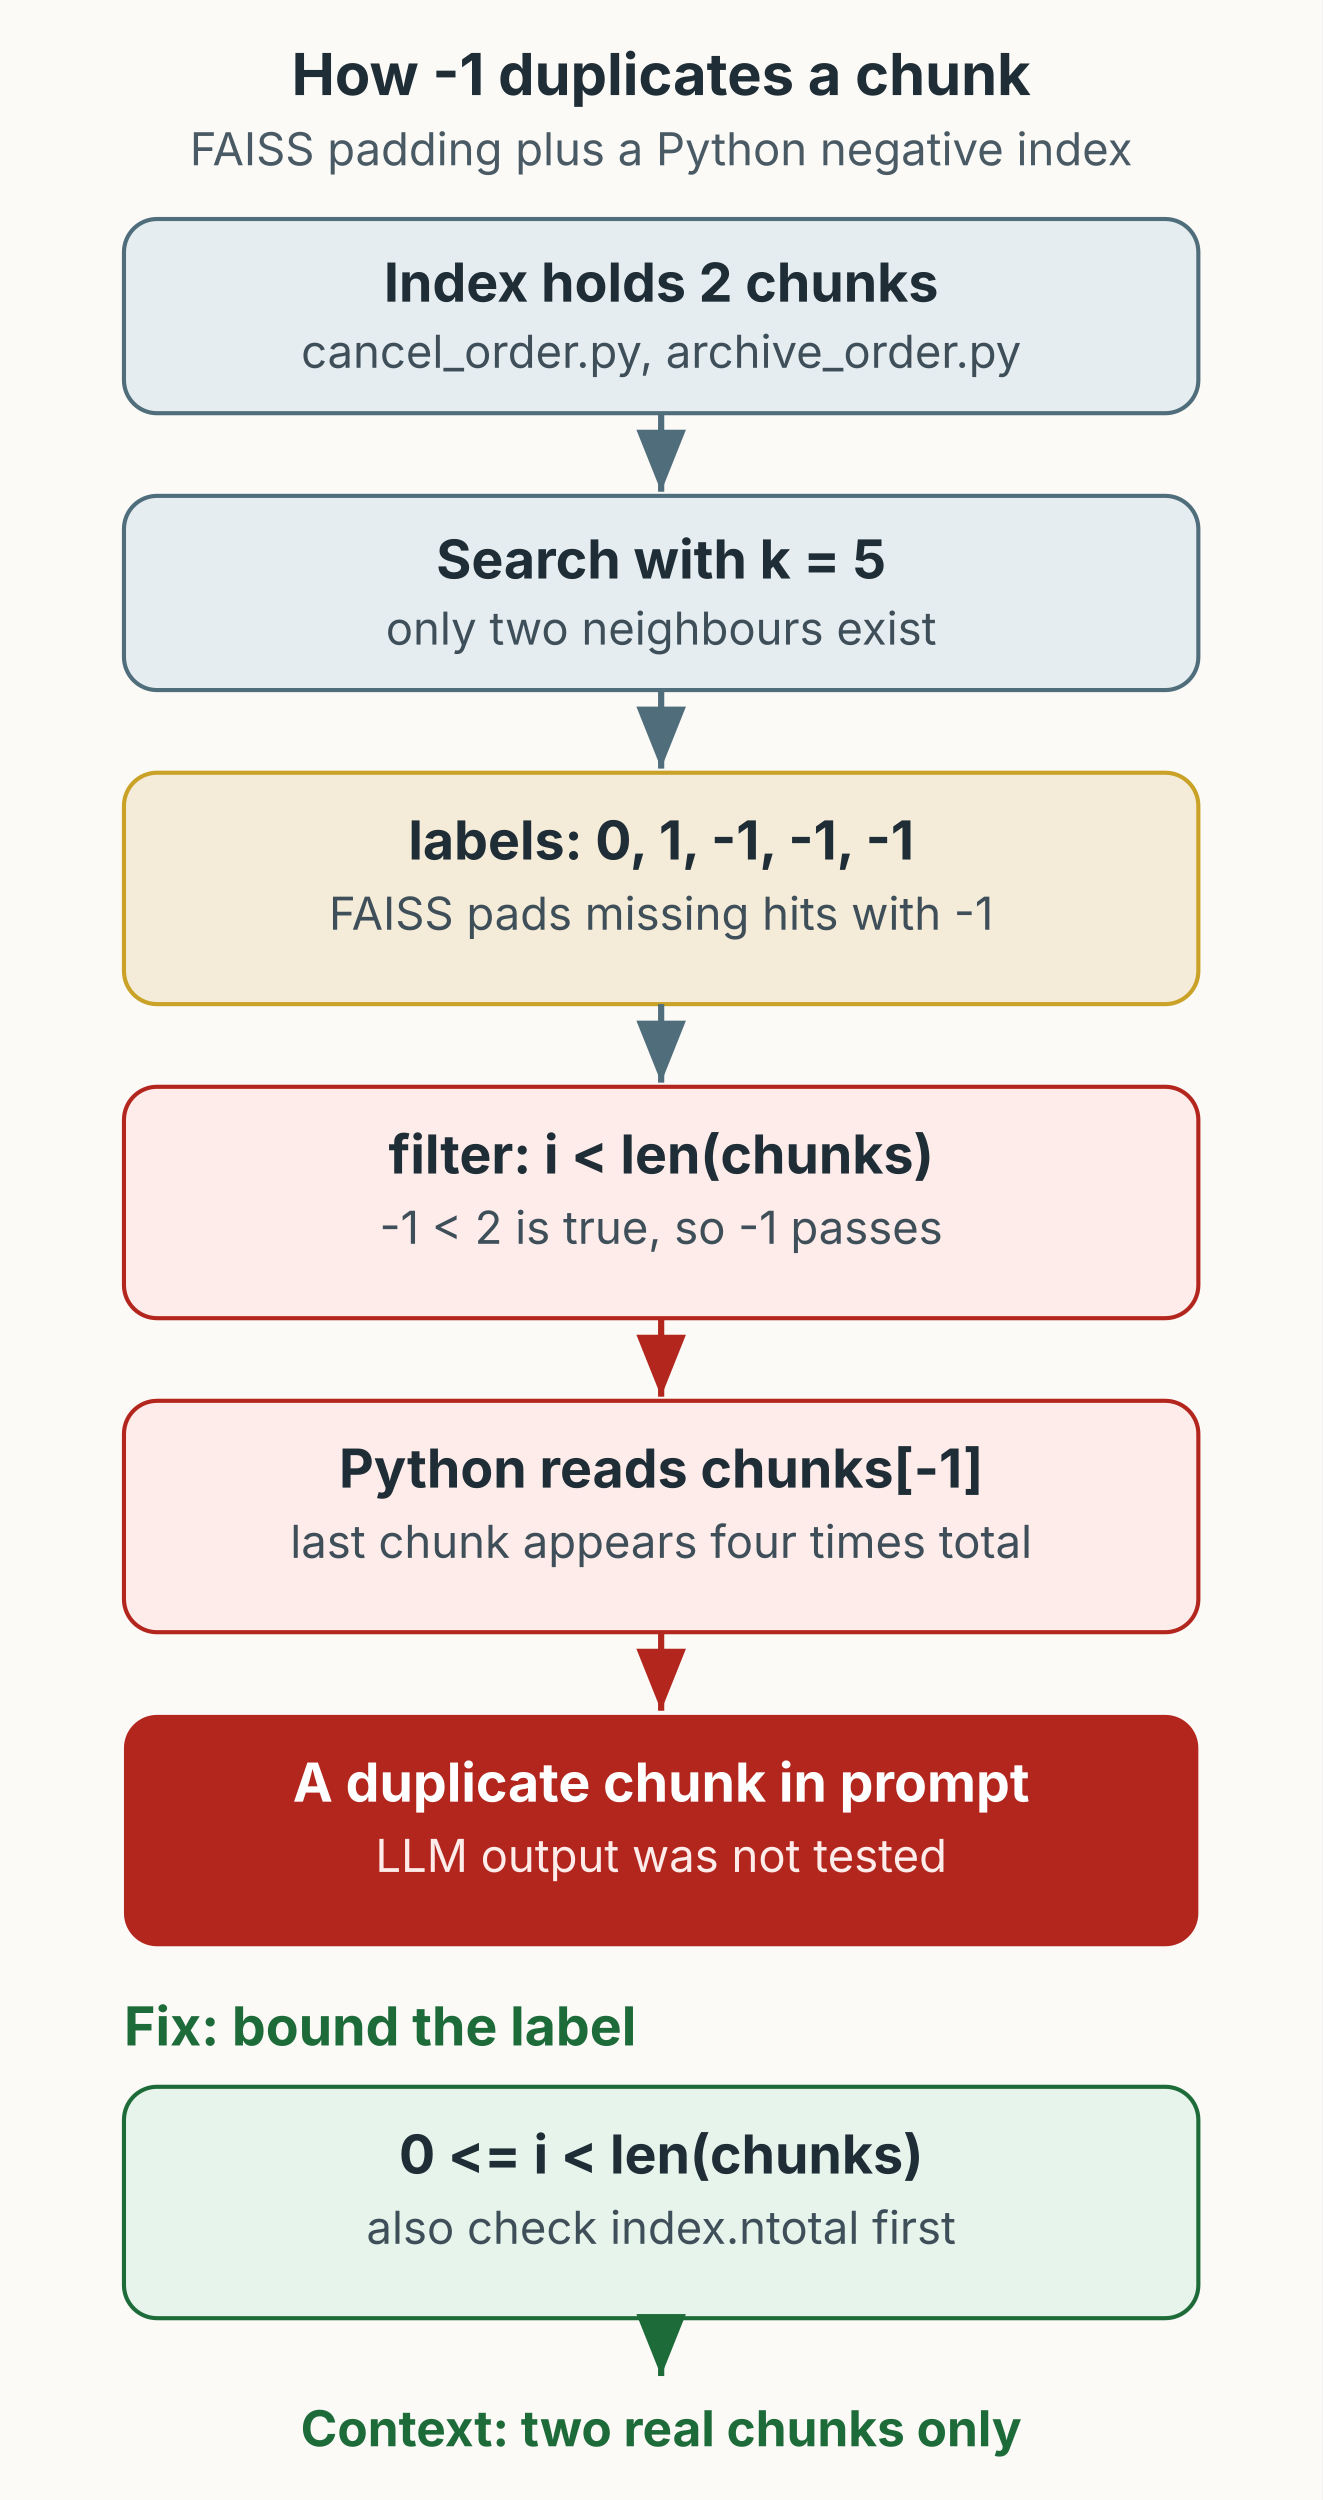
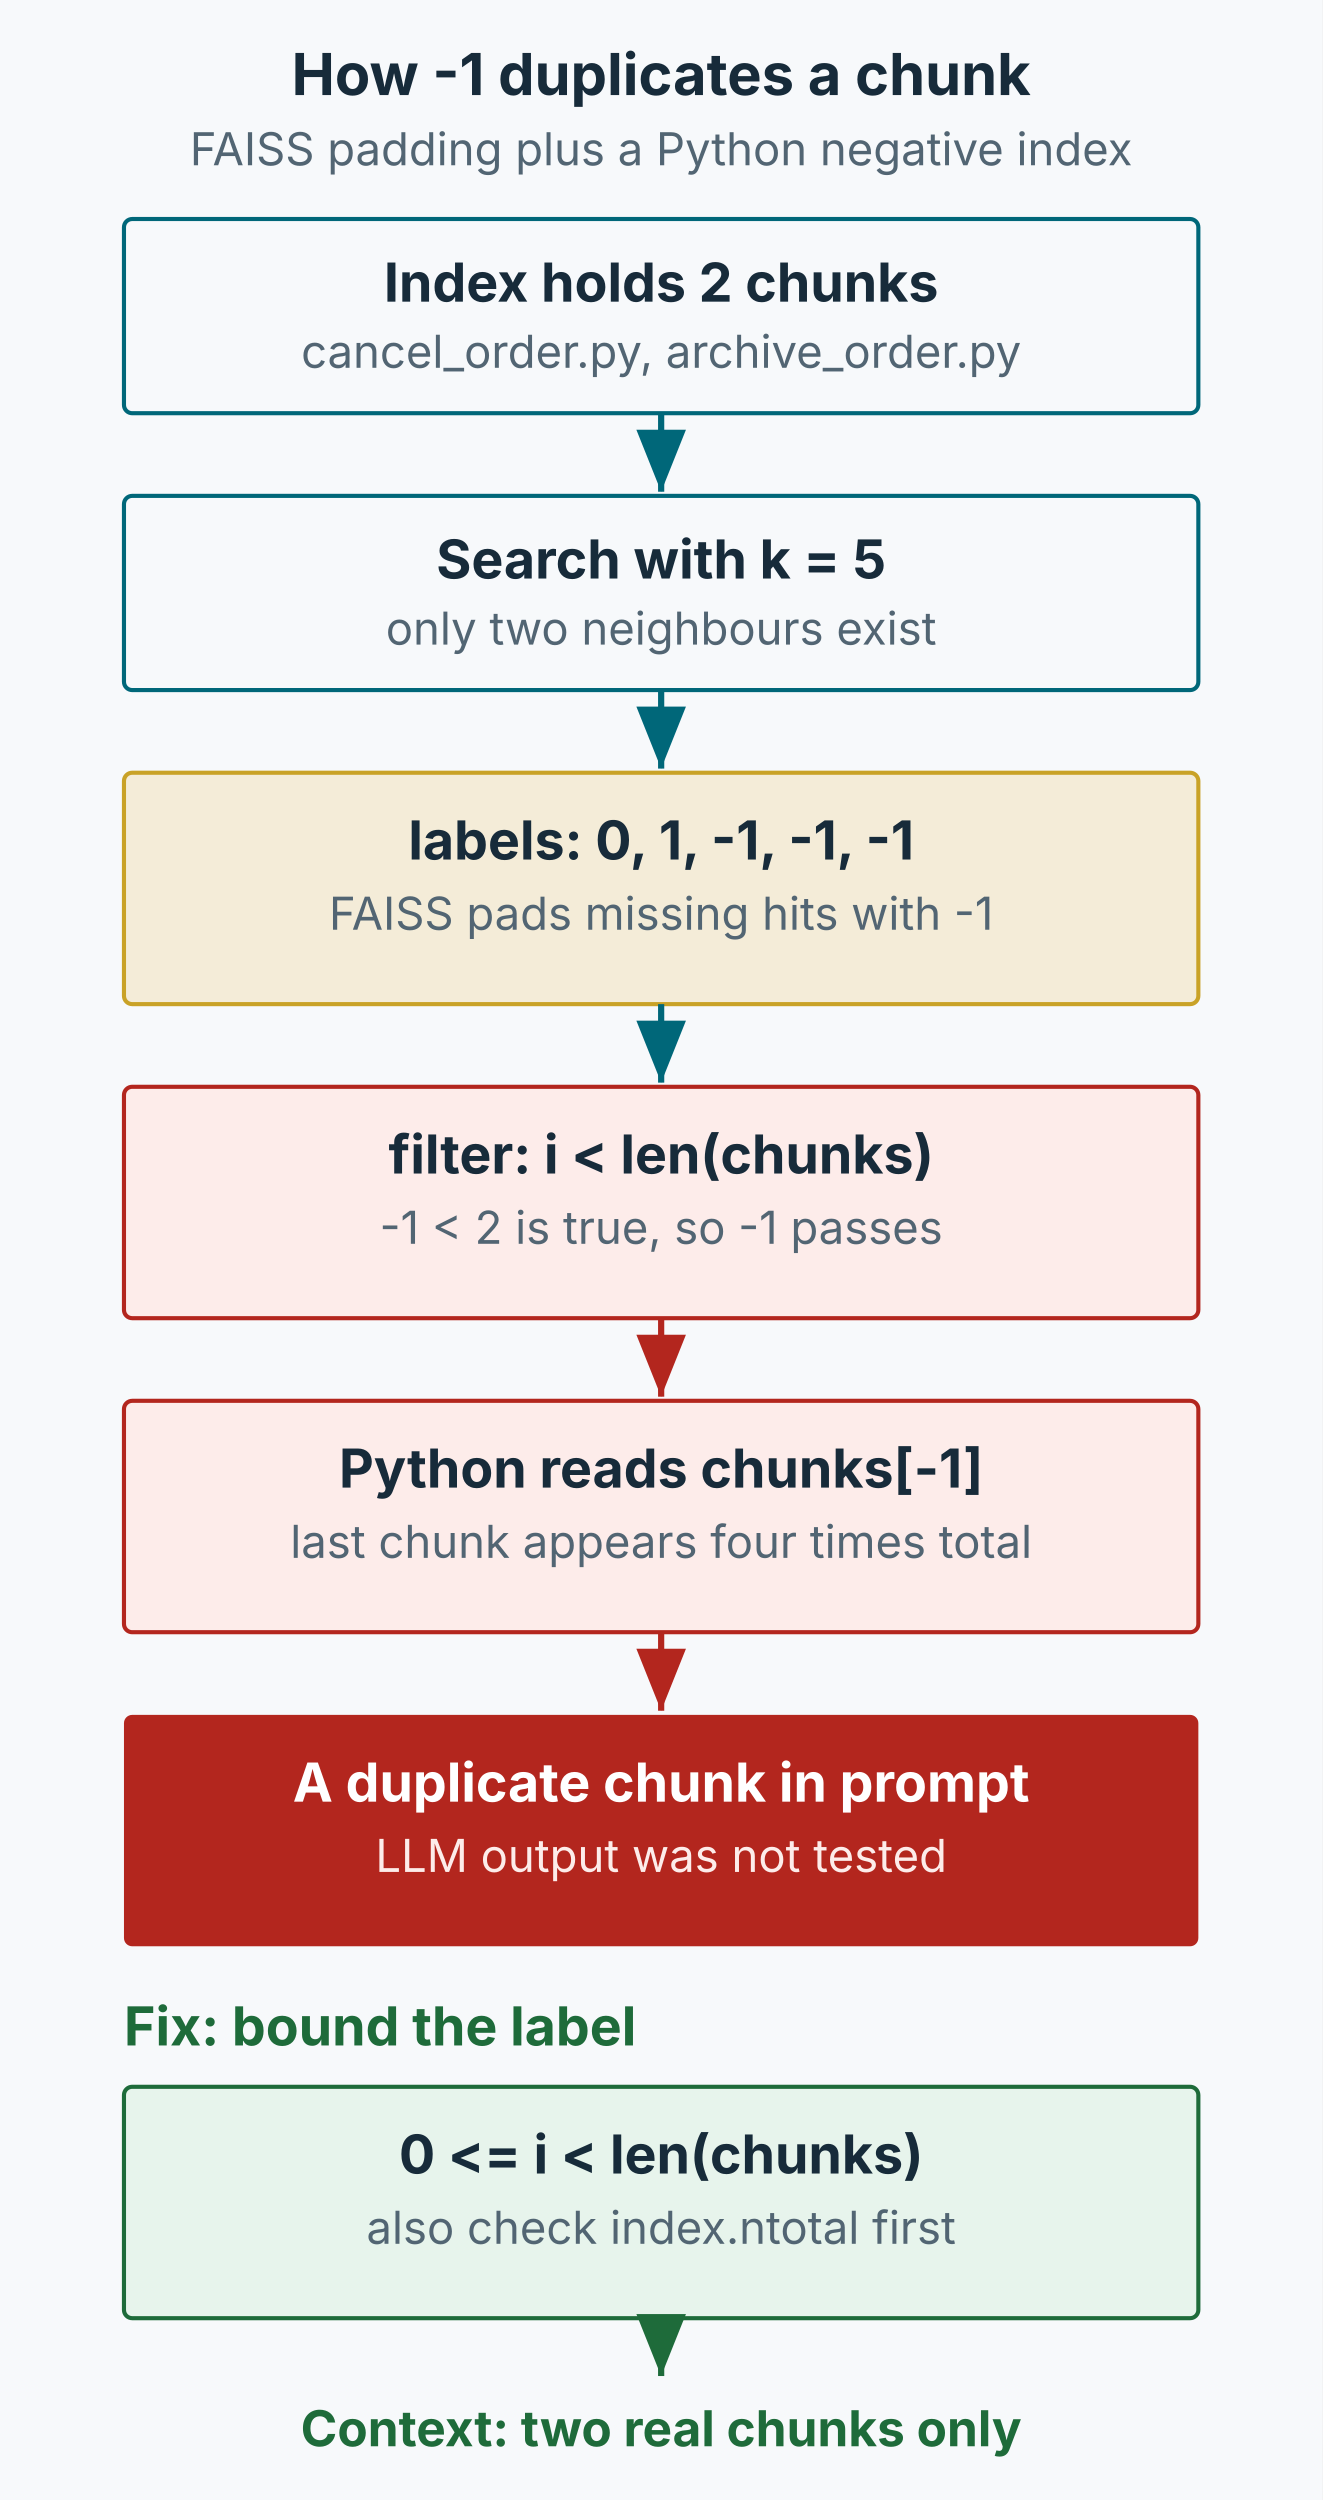
<svg xmlns="http://www.w3.org/2000/svg" width="640" height="1210" viewBox="0 0 640 1210" role="img" aria-labelledby="title desc">
-   <rect width="640" height="1210" fill="#fbfaf7" />
+   <rect width="640" height="1210" fill="#F7F9FB" />
  <defs>
    <marker id="arrow" markerWidth="12" markerHeight="12" refX="10" refY="4" orient="auto">
-       <path d="M0,0 L10,4 L0,8 z" fill="#4f6d7a" />
+       <path d="M0,0 L10,4 L0,8 z" fill="#006779" />
    </marker>
    <marker id="bad" markerWidth="12" markerHeight="12" refX="10" refY="4" orient="auto">
      <path d="M0,0 L10,4 L0,8 z" fill="#b3261e" />
    </marker>
    <marker id="good" markerWidth="12" markerHeight="12" refX="10" refY="4" orient="auto">
      <path d="M0,0 L10,4 L0,8 z" fill="#1e6b3a" />
    </marker>
  </defs>
  <g font-family="system-ui, -apple-system, sans-serif">
-     <text x="320" y="46" text-anchor="middle" font-size="28" font-weight="700" fill="#1f2d36">How -1 duplicates a chunk</text>
-     <text x="320" y="80" text-anchor="middle" font-size="22" fill="#4a5a64">FAISS padding plus a Python negative index</text>
-     <rect x="60" y="106" width="520" height="94" rx="16" fill="#e6edf1" stroke="#4f6d7a" stroke-width="2" />
-     <text x="320" y="146" text-anchor="middle" font-size="26" font-weight="700" fill="#1f2d36">Index holds 2 chunks</text>
-     <text x="320" y="178" text-anchor="middle" font-size="22" fill="#3f4f59">cancel_order.py, archive_order.py</text>
-     <line x1="320" y1="200" x2="320" y2="238" stroke="#4f6d7a" stroke-width="3" marker-end="url(#arrow)" />
-     <rect x="60" y="240" width="520" height="94" rx="16" fill="#e6edf1" stroke="#4f6d7a" stroke-width="2" />
-     <text x="320" y="280" text-anchor="middle" font-size="26" font-weight="700" fill="#1f2d36">Search with k = 5</text>
-     <text x="320" y="312" text-anchor="middle" font-size="22" fill="#3f4f59">only two neighbours exist</text>
-     <line x1="320" y1="334" x2="320" y2="372" stroke="#4f6d7a" stroke-width="3" marker-end="url(#arrow)" />
-     <rect x="60" y="374" width="520" height="112" rx="16" fill="#f4ecd8" stroke="#c9a227" stroke-width="2" />
-     <text x="320" y="416" text-anchor="middle" font-size="26" font-weight="700" fill="#1f2d36">labels: 0, 1, -1, -1, -1</text>
-     <text x="320" y="450" text-anchor="middle" font-size="22" fill="#3f4f59">FAISS pads missing hits with -1</text>
-     <line x1="320" y1="486" x2="320" y2="524" stroke="#4f6d7a" stroke-width="3" marker-end="url(#arrow)" />
-     <rect x="60" y="526" width="520" height="112" rx="16" fill="#fdecea" stroke="#b3261e" stroke-width="2" />
-     <text x="320" y="568" text-anchor="middle" font-size="26" font-weight="700" fill="#1f2d36">filter: i &lt; len(chunks)</text>
-     <text x="320" y="602" text-anchor="middle" font-size="22" fill="#3f4f59">-1 &lt; 2 is true, so -1 passes</text>
+     <text x="320" y="46" text-anchor="middle" font-size="28" font-weight="700" fill="#172B3A">How -1 duplicates a chunk</text>
+     <text x="320" y="80" text-anchor="middle" font-size="22" fill="#526573">FAISS padding plus a Python negative index</text>
+     <rect x="60" y="106" width="520" height="94" rx="4" fill="#F7F9FB" stroke="#006779" stroke-width="2" />
+     <text x="320" y="146" text-anchor="middle" font-size="26" font-weight="700" fill="#172B3A">Index holds 2 chunks</text>
+     <text x="320" y="178" text-anchor="middle" font-size="22" fill="#526573">cancel_order.py, archive_order.py</text>
+     <line x1="320" y1="200" x2="320" y2="238" stroke="#006779" stroke-width="3" marker-end="url(#arrow)" />
+     <rect x="60" y="240" width="520" height="94" rx="4" fill="#F7F9FB" stroke="#006779" stroke-width="2" />
+     <text x="320" y="280" text-anchor="middle" font-size="26" font-weight="700" fill="#172B3A">Search with k = 5</text>
+     <text x="320" y="312" text-anchor="middle" font-size="22" fill="#526573">only two neighbours exist</text>
+     <line x1="320" y1="334" x2="320" y2="372" stroke="#006779" stroke-width="3" marker-end="url(#arrow)" />
+     <rect x="60" y="374" width="520" height="112" rx="4" fill="#f4ecd8" stroke="#c9a227" stroke-width="2" />
+     <text x="320" y="416" text-anchor="middle" font-size="26" font-weight="700" fill="#172B3A">labels: 0, 1, -1, -1, -1</text>
+     <text x="320" y="450" text-anchor="middle" font-size="22" fill="#526573">FAISS pads missing hits with -1</text>
+     <line x1="320" y1="486" x2="320" y2="524" stroke="#006779" stroke-width="3" marker-end="url(#arrow)" />
+     <rect x="60" y="526" width="520" height="112" rx="4" fill="#fdecea" stroke="#b3261e" stroke-width="2" />
+     <text x="320" y="568" text-anchor="middle" font-size="26" font-weight="700" fill="#172B3A">filter: i &lt; len(chunks)</text>
+     <text x="320" y="602" text-anchor="middle" font-size="22" fill="#526573">-1 &lt; 2 is true, so -1 passes</text>
    <line x1="320" y1="638" x2="320" y2="676" stroke="#b3261e" stroke-width="3" marker-end="url(#bad)" />
-     <rect x="60" y="678" width="520" height="112" rx="16" fill="#fdecea" stroke="#b3261e" stroke-width="2" />
-     <text x="320" y="720" text-anchor="middle" font-size="26" font-weight="700" fill="#1f2d36">Python reads chunks[-1]</text>
-     <text x="320" y="754" text-anchor="middle" font-size="22" fill="#3f4f59">last chunk appears four times total</text>
+     <rect x="60" y="678" width="520" height="112" rx="4" fill="#fdecea" stroke="#b3261e" stroke-width="2" />
+     <text x="320" y="720" text-anchor="middle" font-size="26" font-weight="700" fill="#172B3A">Python reads chunks[-1]</text>
+     <text x="320" y="754" text-anchor="middle" font-size="22" fill="#526573">last chunk appears four times total</text>
    <line x1="320" y1="790" x2="320" y2="828" stroke="#b3261e" stroke-width="3" marker-end="url(#bad)" />
-     <rect x="60" y="830" width="520" height="112" rx="16" fill="#b3261e" />
+     <rect x="60" y="830" width="520" height="112" rx="4" fill="#b3261e" />
    <text x="320" y="872" text-anchor="middle" font-size="26" font-weight="700" fill="#ffffff">A duplicate chunk in prompt</text>
    <text x="320" y="906" text-anchor="middle" font-size="22" fill="#fdecea">LLM output was not tested</text>
    <text x="60" y="990" font-size="26" font-weight="700" fill="#1e6b3a">Fix: bound the label</text>
-     <rect x="60" y="1010" width="520" height="112" rx="16" fill="#e7f4ec" stroke="#1e6b3a" stroke-width="2" />
-     <text x="320" y="1052" text-anchor="middle" font-size="26" font-weight="700" fill="#1f2d36">0 &lt;= i &lt; len(chunks)</text>
-     <text x="320" y="1086" text-anchor="middle" font-size="22" fill="#3f4f59">also check index.ntotal first</text>
+     <rect x="60" y="1010" width="520" height="112" rx="4" fill="#e7f4ec" stroke="#1e6b3a" stroke-width="2" />
+     <text x="320" y="1052" text-anchor="middle" font-size="26" font-weight="700" fill="#172B3A">0 &lt;= i &lt; len(chunks)</text>
+     <text x="320" y="1086" text-anchor="middle" font-size="22" fill="#526573">also check index.ntotal first</text>
    <line x1="320" y1="1122" x2="320" y2="1150" stroke="#1e6b3a" stroke-width="3" marker-end="url(#good)" />
    <text x="320" y="1184" text-anchor="middle" font-size="24" font-weight="700" fill="#1e6b3a">Context: two real chunks only</text>
  </g>
</svg>
